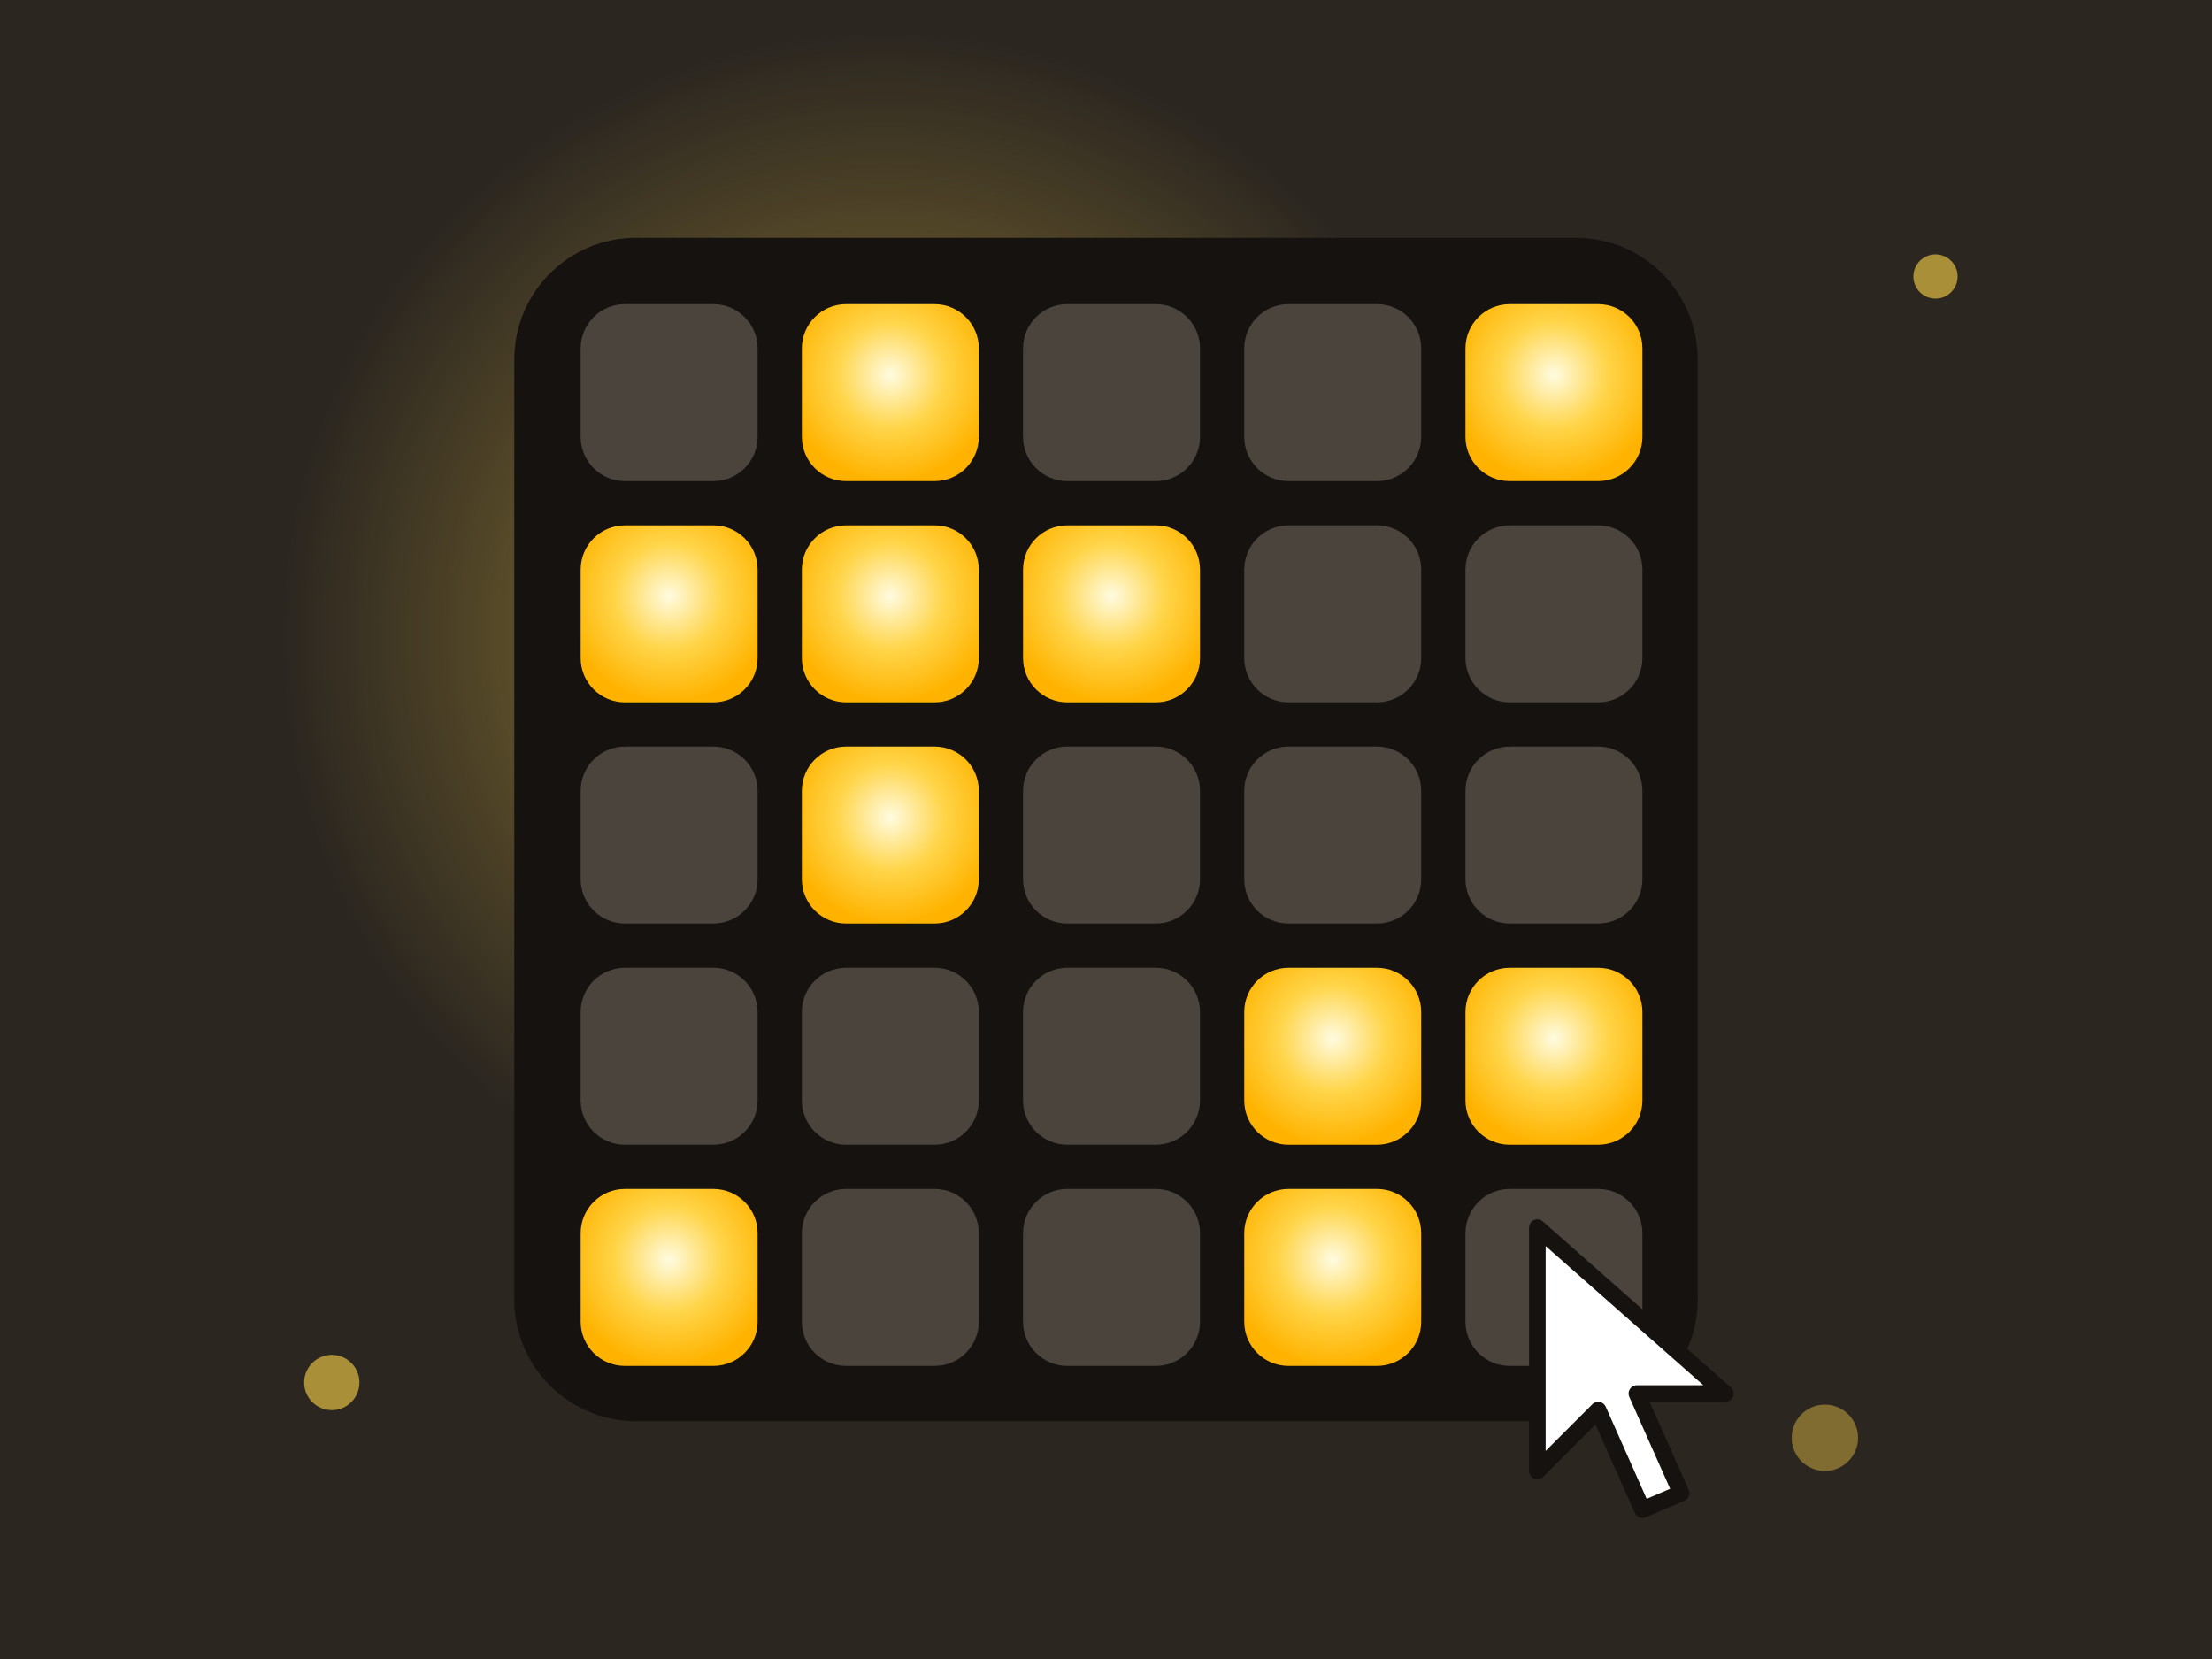
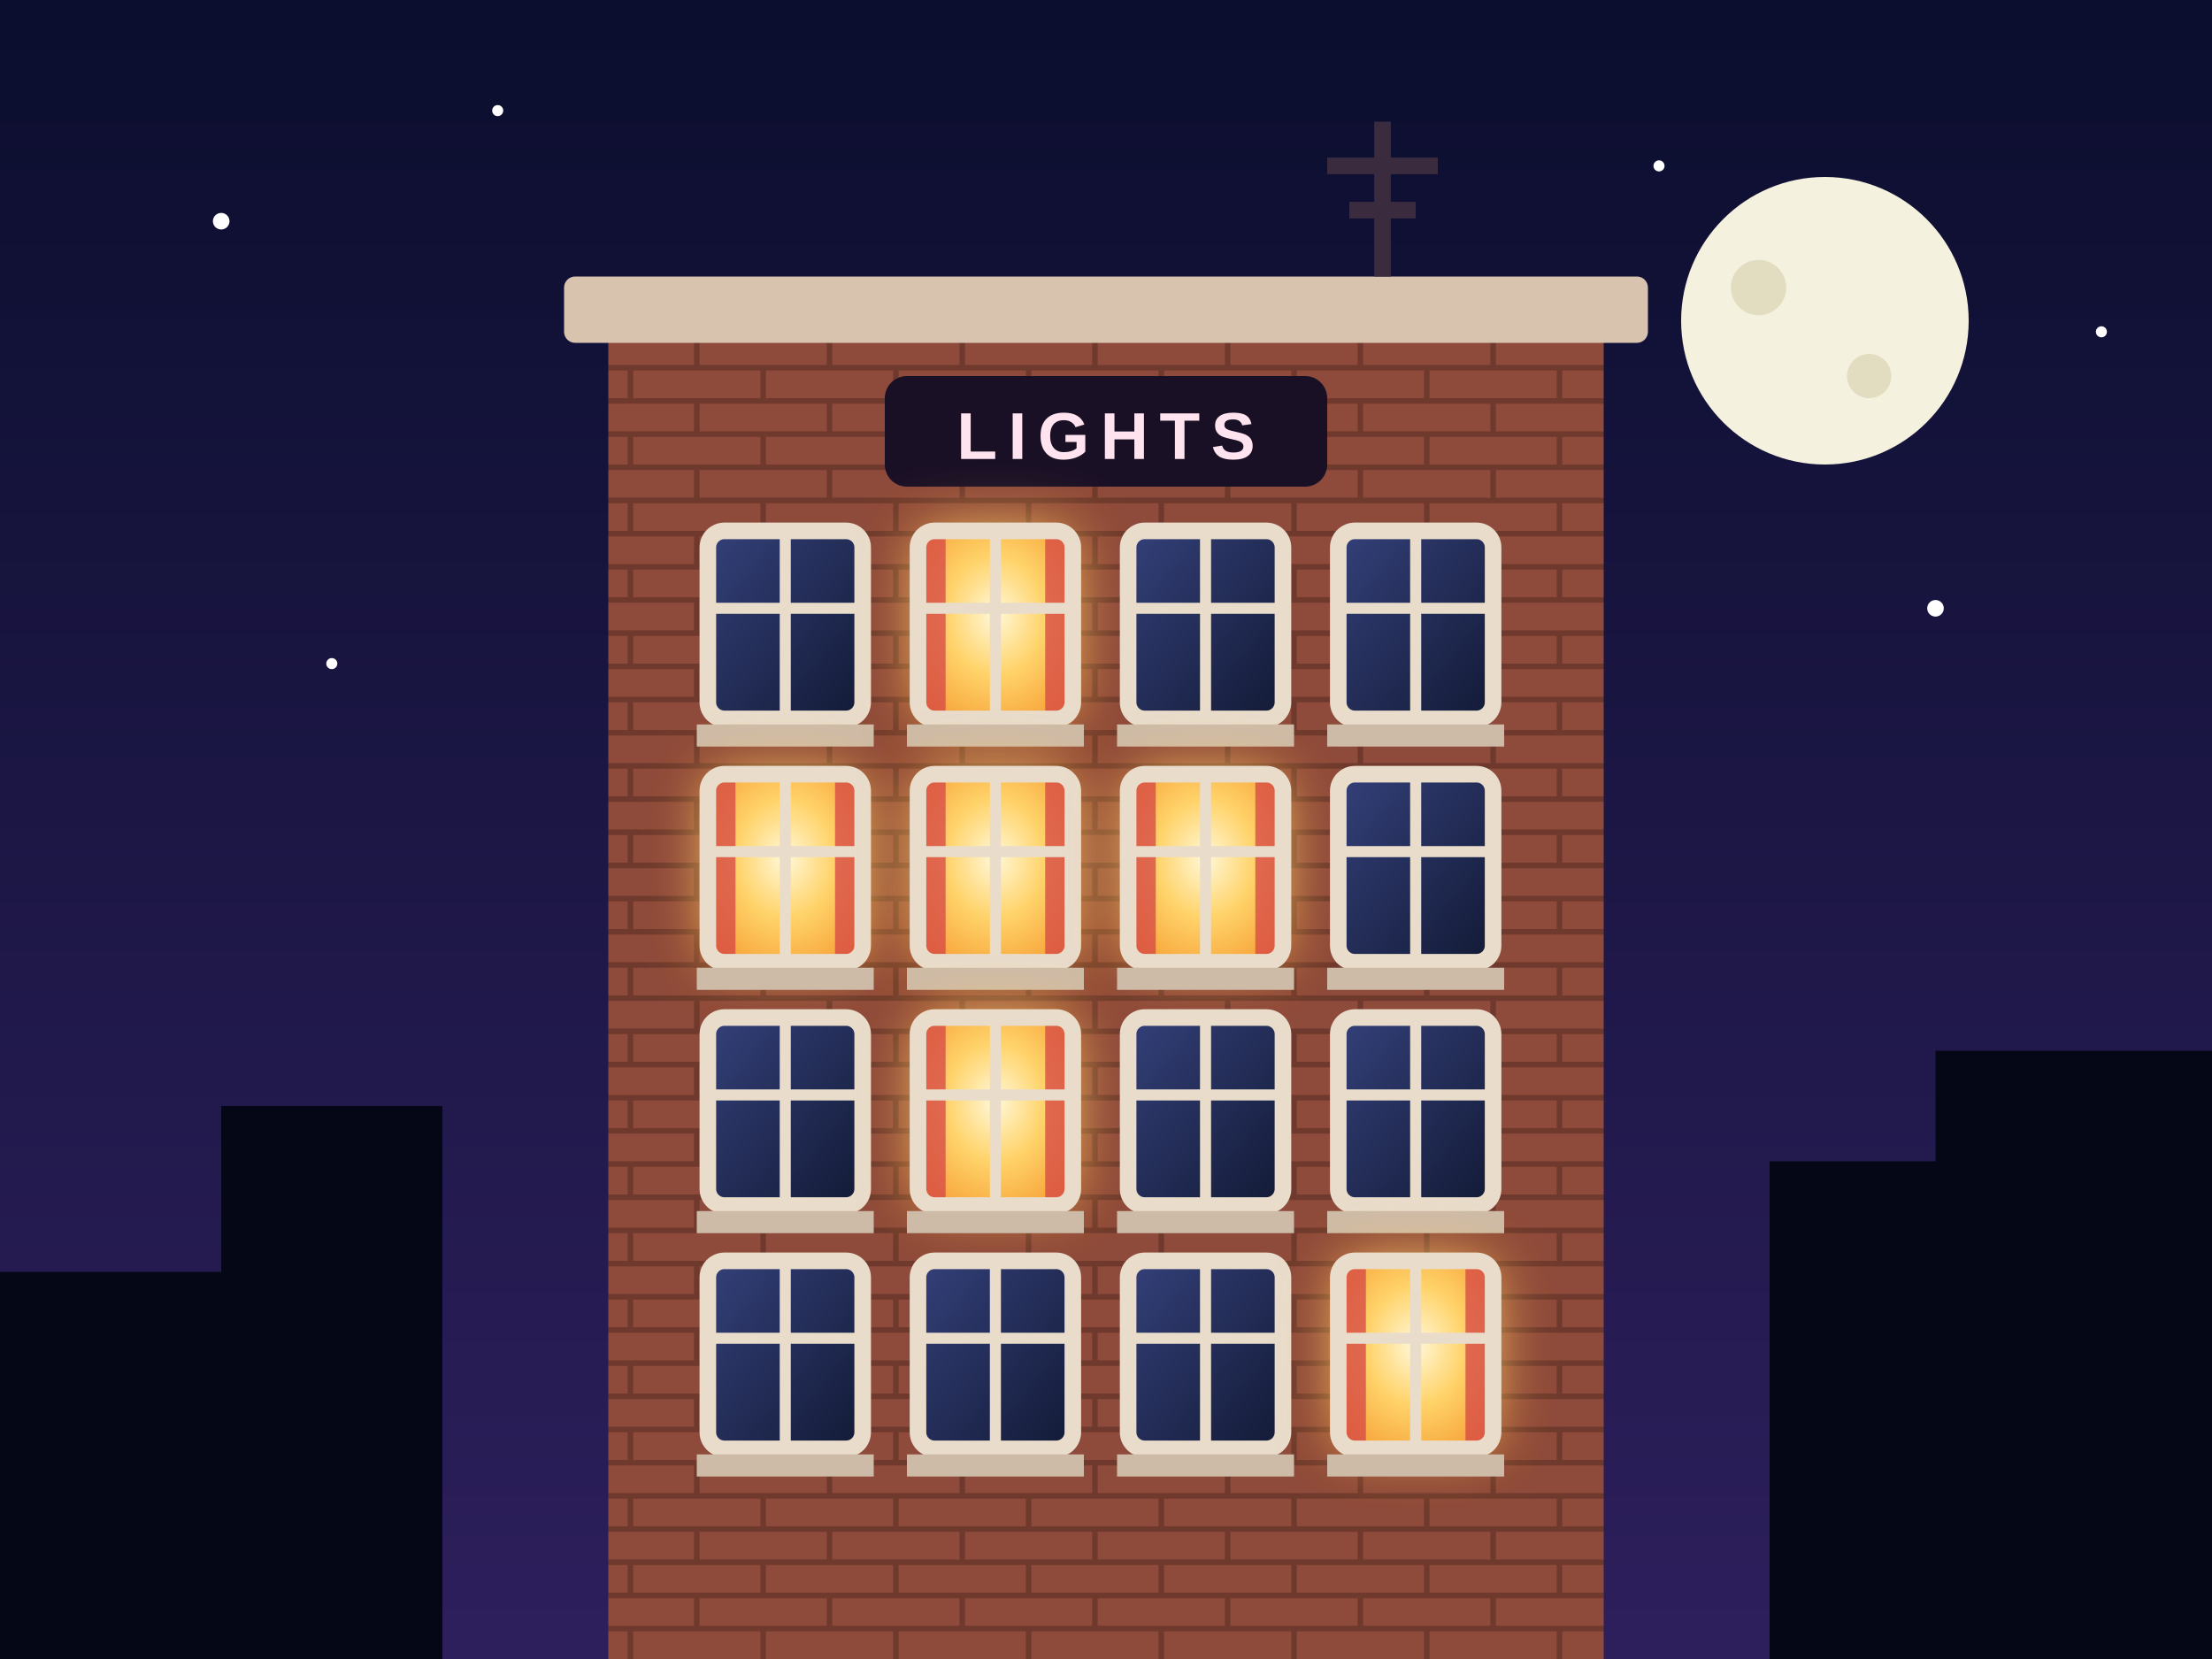
<svg xmlns="http://www.w3.org/2000/svg" viewBox="0 0 400 300">
  <defs>
-     <radialGradient id="g" cx=".5" cy=".4" r=".6">
-       <stop offset="0" stop-color="#fffbe0" />
-       <stop offset=".5" stop-color="#ffd54a" />
-       <stop offset="1" stop-color="#ffb300" />
+     <linearGradient id="sky" x1="0" y1="0" x2="0" y2="1">
+       <stop offset="0" stop-color="#0b0e2e" />
+       <stop offset="1" stop-color="#2d1f5c" />
+     </linearGradient>
+     <radialGradient id="on" cx=".5" cy=".45" r=".7">
+       <stop offset="0" stop-color="#fff8d8" />
+       <stop offset=".45" stop-color="#ffd36a" />
+       <stop offset="1" stop-color="#f59a2e" />
    </radialGradient>
-     <radialGradient id="h">
-       <stop offset="0" stop-color="#ffd54a" stop-opacity=".55" />
-       <stop offset="1" stop-color="#ffd54a" stop-opacity="0" />
-     </radialGradient>
+     <linearGradient id="off" x1="0" y1="0" x2="1" y2="1">
+       <stop offset="0" stop-color="#34407a" />
+       <stop offset="1" stop-color="#121a35" />
+     </linearGradient>
+     <pattern id="br" width="24" height="12" patternUnits="userSpaceOnUse">
+       <rect width="24" height="12" fill="#8e4a3a" />
+       <path d="M0 .5H24M0 6.5H24M6 0V6M18 6V12" stroke="#000" stroke-opacity=".22" />
+     </pattern>
+     <filter id="gl" x="-50%" y="-50%" width="200%" height="200%">
+       <feGaussianBlur stdDeviation="5" result="b" />
+       <feMerge>
+         <feMergeNode in="b" />
+         <feMergeNode in="SourceGraphic" />
+       </feMerge>
+     </filter>
+     <g id="f">
+       <path d="M14 0v34M0 14h28" stroke="#e9dccb" stroke-width="2" />
+       <rect width="28" height="34" rx="3" fill="none" stroke="#e9dccb" stroke-width="3" />
+       <rect x="-2" y="35" width="32" height="4" fill="#cdbba8" />
+     </g>
+     <g id="o">
+       <rect width="28" height="34" rx="3" fill="url(#off)" />
+       <use href="#f" />
+     </g>
+     <g id="l">
+       <rect width="28" height="34" rx="3" fill="url(#on)" filter="url(#gl)" />
+       <path d="M0 0h5v34H0zM23 0h5v34h-5z" fill="#d64646" opacity=".75" />
+       <use href="#f" />
+     </g>
  </defs>
-   <rect width="400" height="300" fill="#2b2620" />
-   <circle cx="160" cy="115" r="110" fill="url(#h)" />
-   <circle cx="60" cy="250" r="5" fill="#ffd54a" opacity=".6" />
-   <circle cx="350" cy="50" r="4" fill="#ffd54a" opacity=".6" />
-   <circle cx="330" cy="260" r="6" fill="#ffd54a" opacity=".4" />
-   <rect x="93" y="43" width="214" height="214" rx="22" fill="#151210" />
-   <rect x="105" y="55" width="32" height="32" rx="8" fill="#4a443d" />
-   <rect x="145" y="55" width="32" height="32" rx="8" fill="url(#g)" />
-   <rect x="185" y="55" width="32" height="32" rx="8" fill="#4a443d" />
-   <rect x="225" y="55" width="32" height="32" rx="8" fill="#4a443d" />
-   <rect x="265" y="55" width="32" height="32" rx="8" fill="url(#g)" />
-   <rect x="105" y="95" width="32" height="32" rx="8" fill="url(#g)" />
-   <rect x="145" y="95" width="32" height="32" rx="8" fill="url(#g)" />
-   <rect x="185" y="95" width="32" height="32" rx="8" fill="url(#g)" />
-   <rect x="225" y="95" width="32" height="32" rx="8" fill="#4a443d" />
-   <rect x="265" y="95" width="32" height="32" rx="8" fill="#4a443d" />
-   <rect x="105" y="135" width="32" height="32" rx="8" fill="#4a443d" />
-   <rect x="145" y="135" width="32" height="32" rx="8" fill="url(#g)" />
-   <rect x="185" y="135" width="32" height="32" rx="8" fill="#4a443d" />
-   <rect x="225" y="135" width="32" height="32" rx="8" fill="#4a443d" />
-   <rect x="265" y="135" width="32" height="32" rx="8" fill="#4a443d" />
-   <rect x="105" y="175" width="32" height="32" rx="8" fill="#4a443d" />
-   <rect x="145" y="175" width="32" height="32" rx="8" fill="#4a443d" />
-   <rect x="185" y="175" width="32" height="32" rx="8" fill="#4a443d" />
-   <rect x="225" y="175" width="32" height="32" rx="8" fill="url(#g)" />
-   <rect x="265" y="175" width="32" height="32" rx="8" fill="url(#g)" />
-   <rect x="105" y="215" width="32" height="32" rx="8" fill="url(#g)" />
-   <rect x="145" y="215" width="32" height="32" rx="8" fill="#4a443d" />
-   <rect x="185" y="215" width="32" height="32" rx="8" fill="#4a443d" />
-   <rect x="225" y="215" width="32" height="32" rx="8" fill="url(#g)" />
-   <rect x="265" y="215" width="32" height="32" rx="8" fill="#4a443d" />
-   <g transform="translate(278 222)">
-     <path d="M0 0l0 44 11-11 8 18 7-3-8-18 16 0z" fill="#fff" stroke="#151210" stroke-width="3" stroke-linejoin="round" />
+   <rect width="400" height="300" fill="url(#sky)" />
+   <g fill="#fff">
+     <circle cx="40" cy="40" r="1.5" />
+     <circle cx="90" cy="20" r="1" />
+     <circle cx="350" cy="110" r="1.5" />
+     <circle cx="300" cy="30" r="1" />
+     <circle cx="60" cy="120" r="1" />
+     <circle cx="380" cy="60" r="1" />
  </g>
+   <circle cx="330" cy="58" r="26" fill="#f4f1de" />
+   <circle cx="318" cy="52" r="5" fill="#e2dcc0" />
+   <circle cx="338" cy="68" r="4" fill="#e2dcc0" />
+   <path d="M0 300V230h40v-30h40v100zM320 300V210h30v-20h50v110z" fill="#050716" />
+   <rect x="110" y="60" width="180" height="250" fill="url(#br)" />
+   <rect x="102" y="50" width="196" height="12" rx="2" fill="#d8c3ae" />
+   <path d="M250 50V22M240 30h20M244 38h12" stroke="#3b2b3e" stroke-width="3" />
+   <rect x="160" y="68" width="80" height="20" rx="4" fill="#1a1026" />
+   <text x="200" y="83" text-anchor="middle" font-family="Arial Narrow,Arial,sans-serif" font-weight="700" font-size="12" letter-spacing="2" fill="#ffe3ef">LIGHTS</text>
+   <use href="#o" x="128" y="96" />
+   <use href="#l" x="166" y="96" />
+   <use href="#o" x="204" y="96" />
+   <use href="#o" x="242" y="96" />
+   <use href="#l" x="128" y="140" />
+   <use href="#l" x="166" y="140" />
+   <use href="#l" x="204" y="140" />
+   <use href="#o" x="242" y="140" />
+   <use href="#o" x="128" y="184" />
+   <use href="#l" x="166" y="184" />
+   <use href="#o" x="204" y="184" />
+   <use href="#o" x="242" y="184" />
+   <use href="#o" x="128" y="228" />
+   <use href="#o" x="166" y="228" />
+   <use href="#o" x="204" y="228" />
+   <use href="#l" x="242" y="228" />
</svg>
